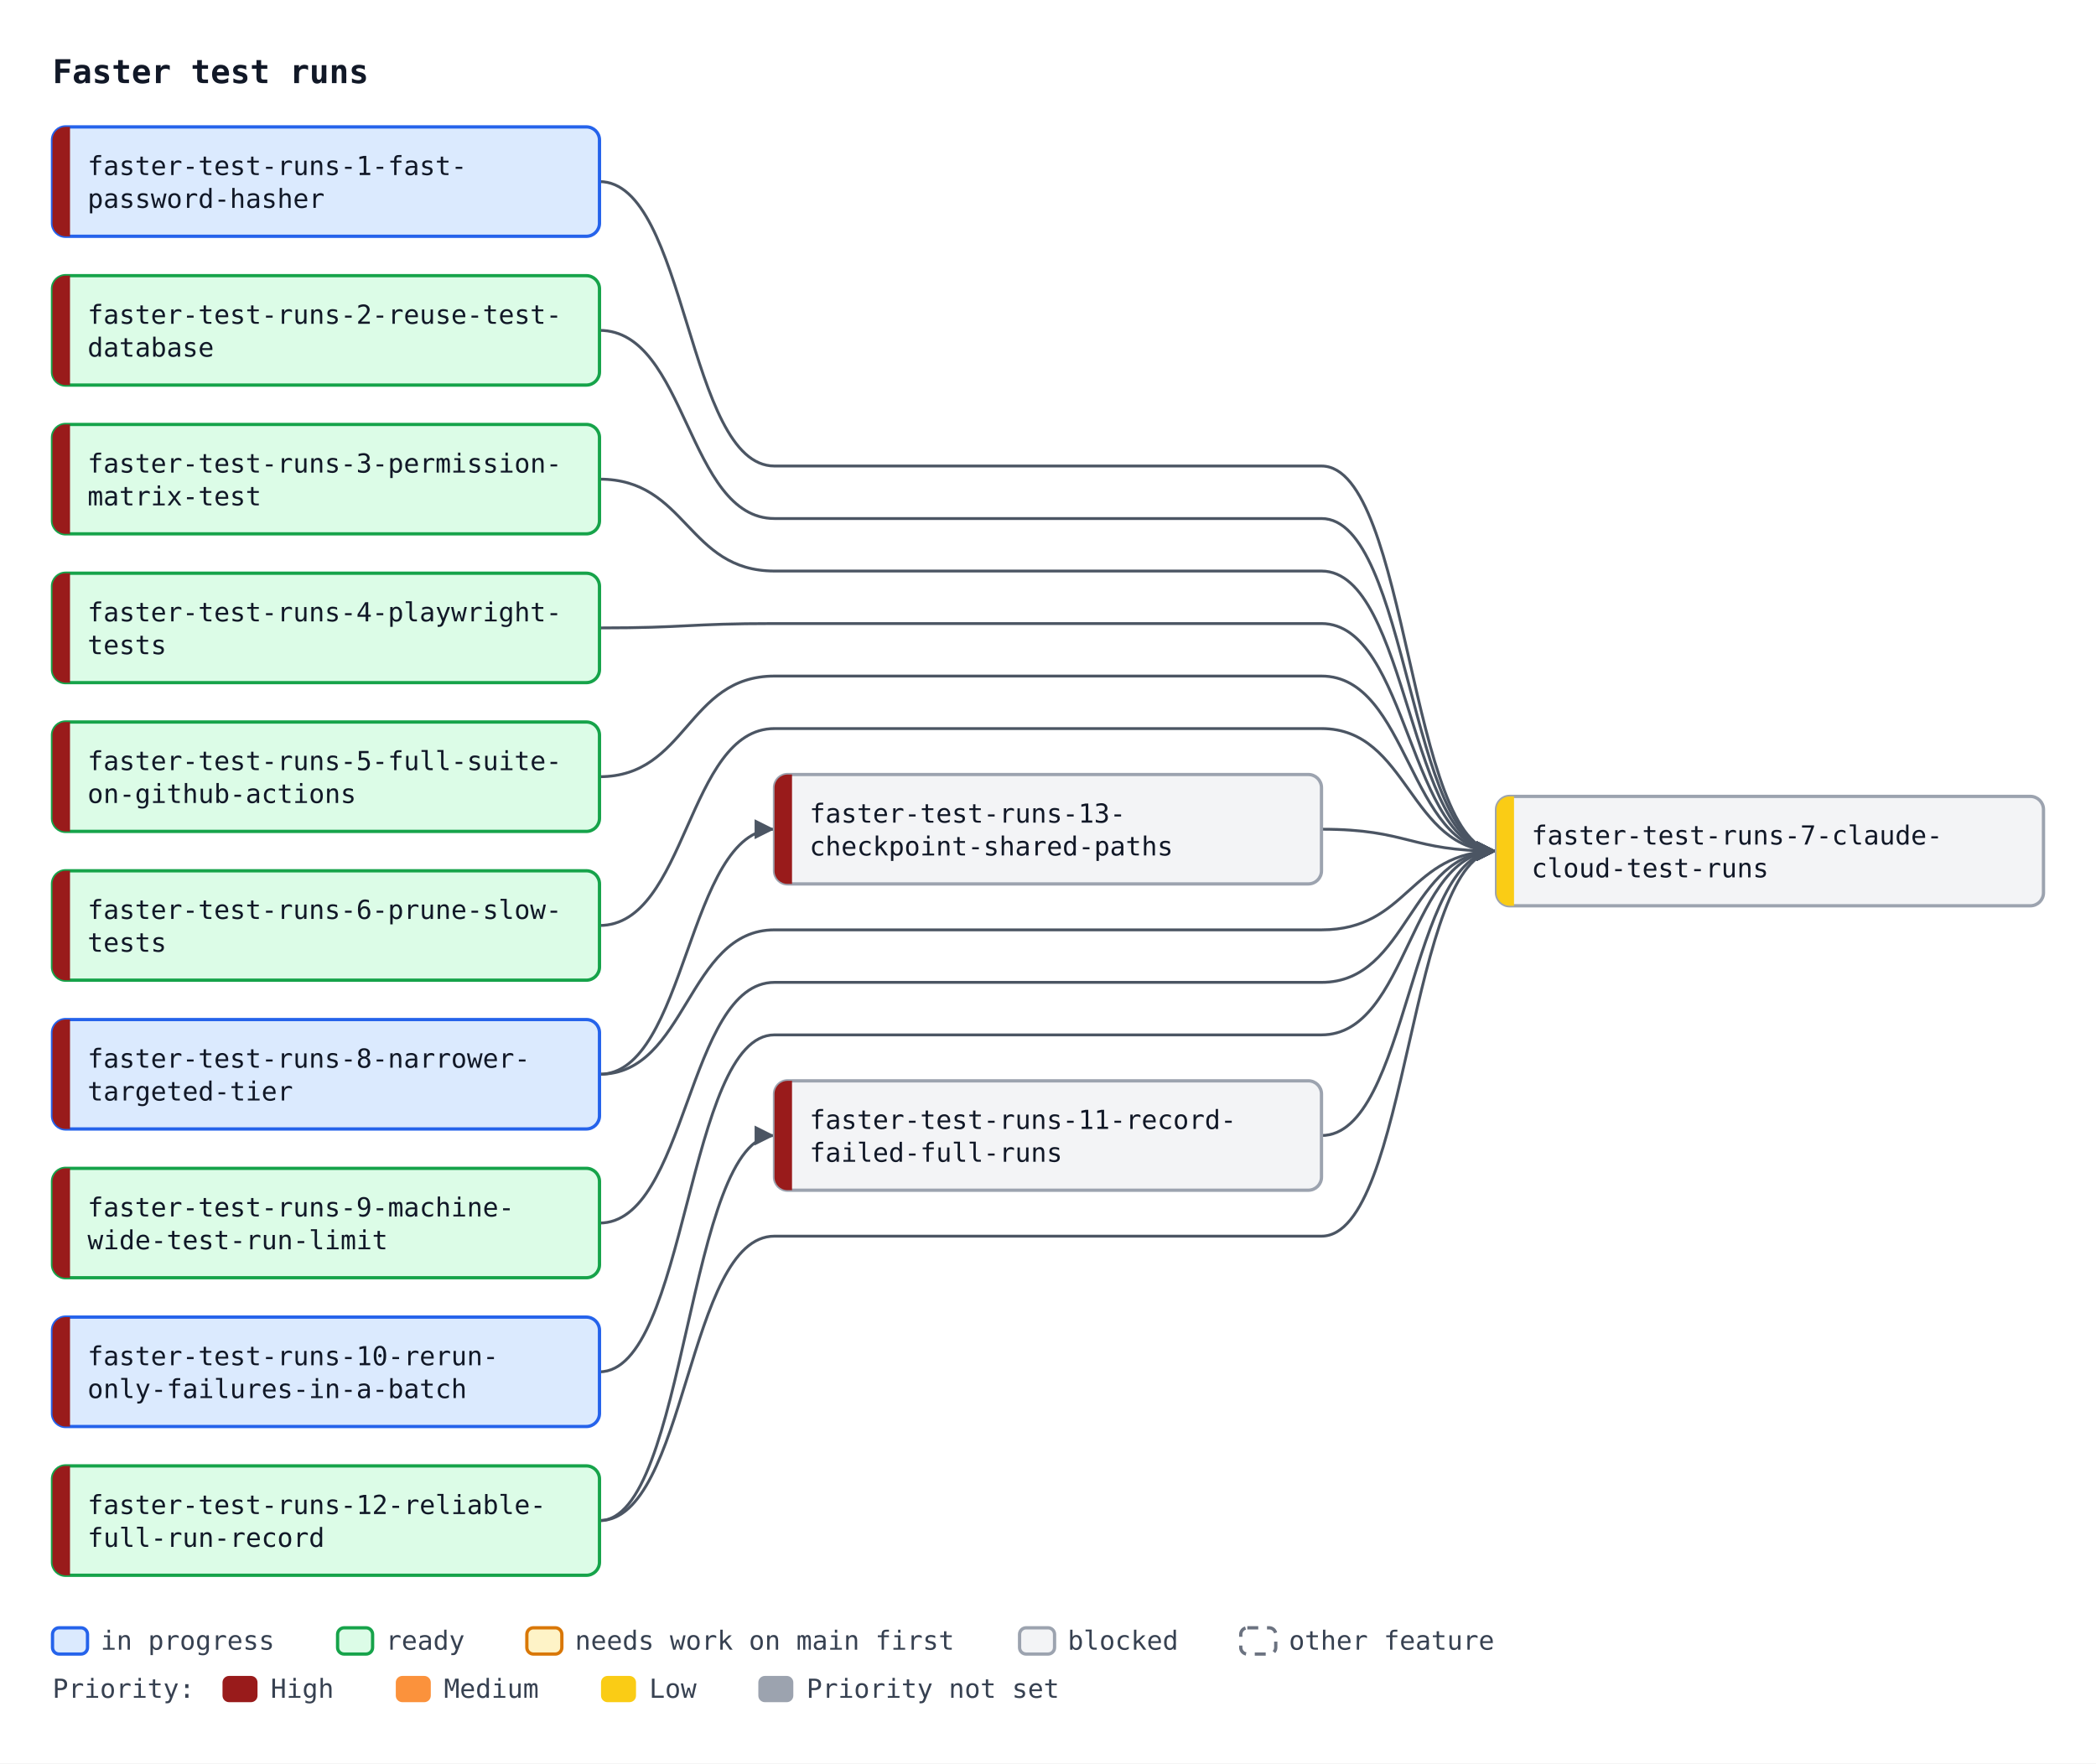
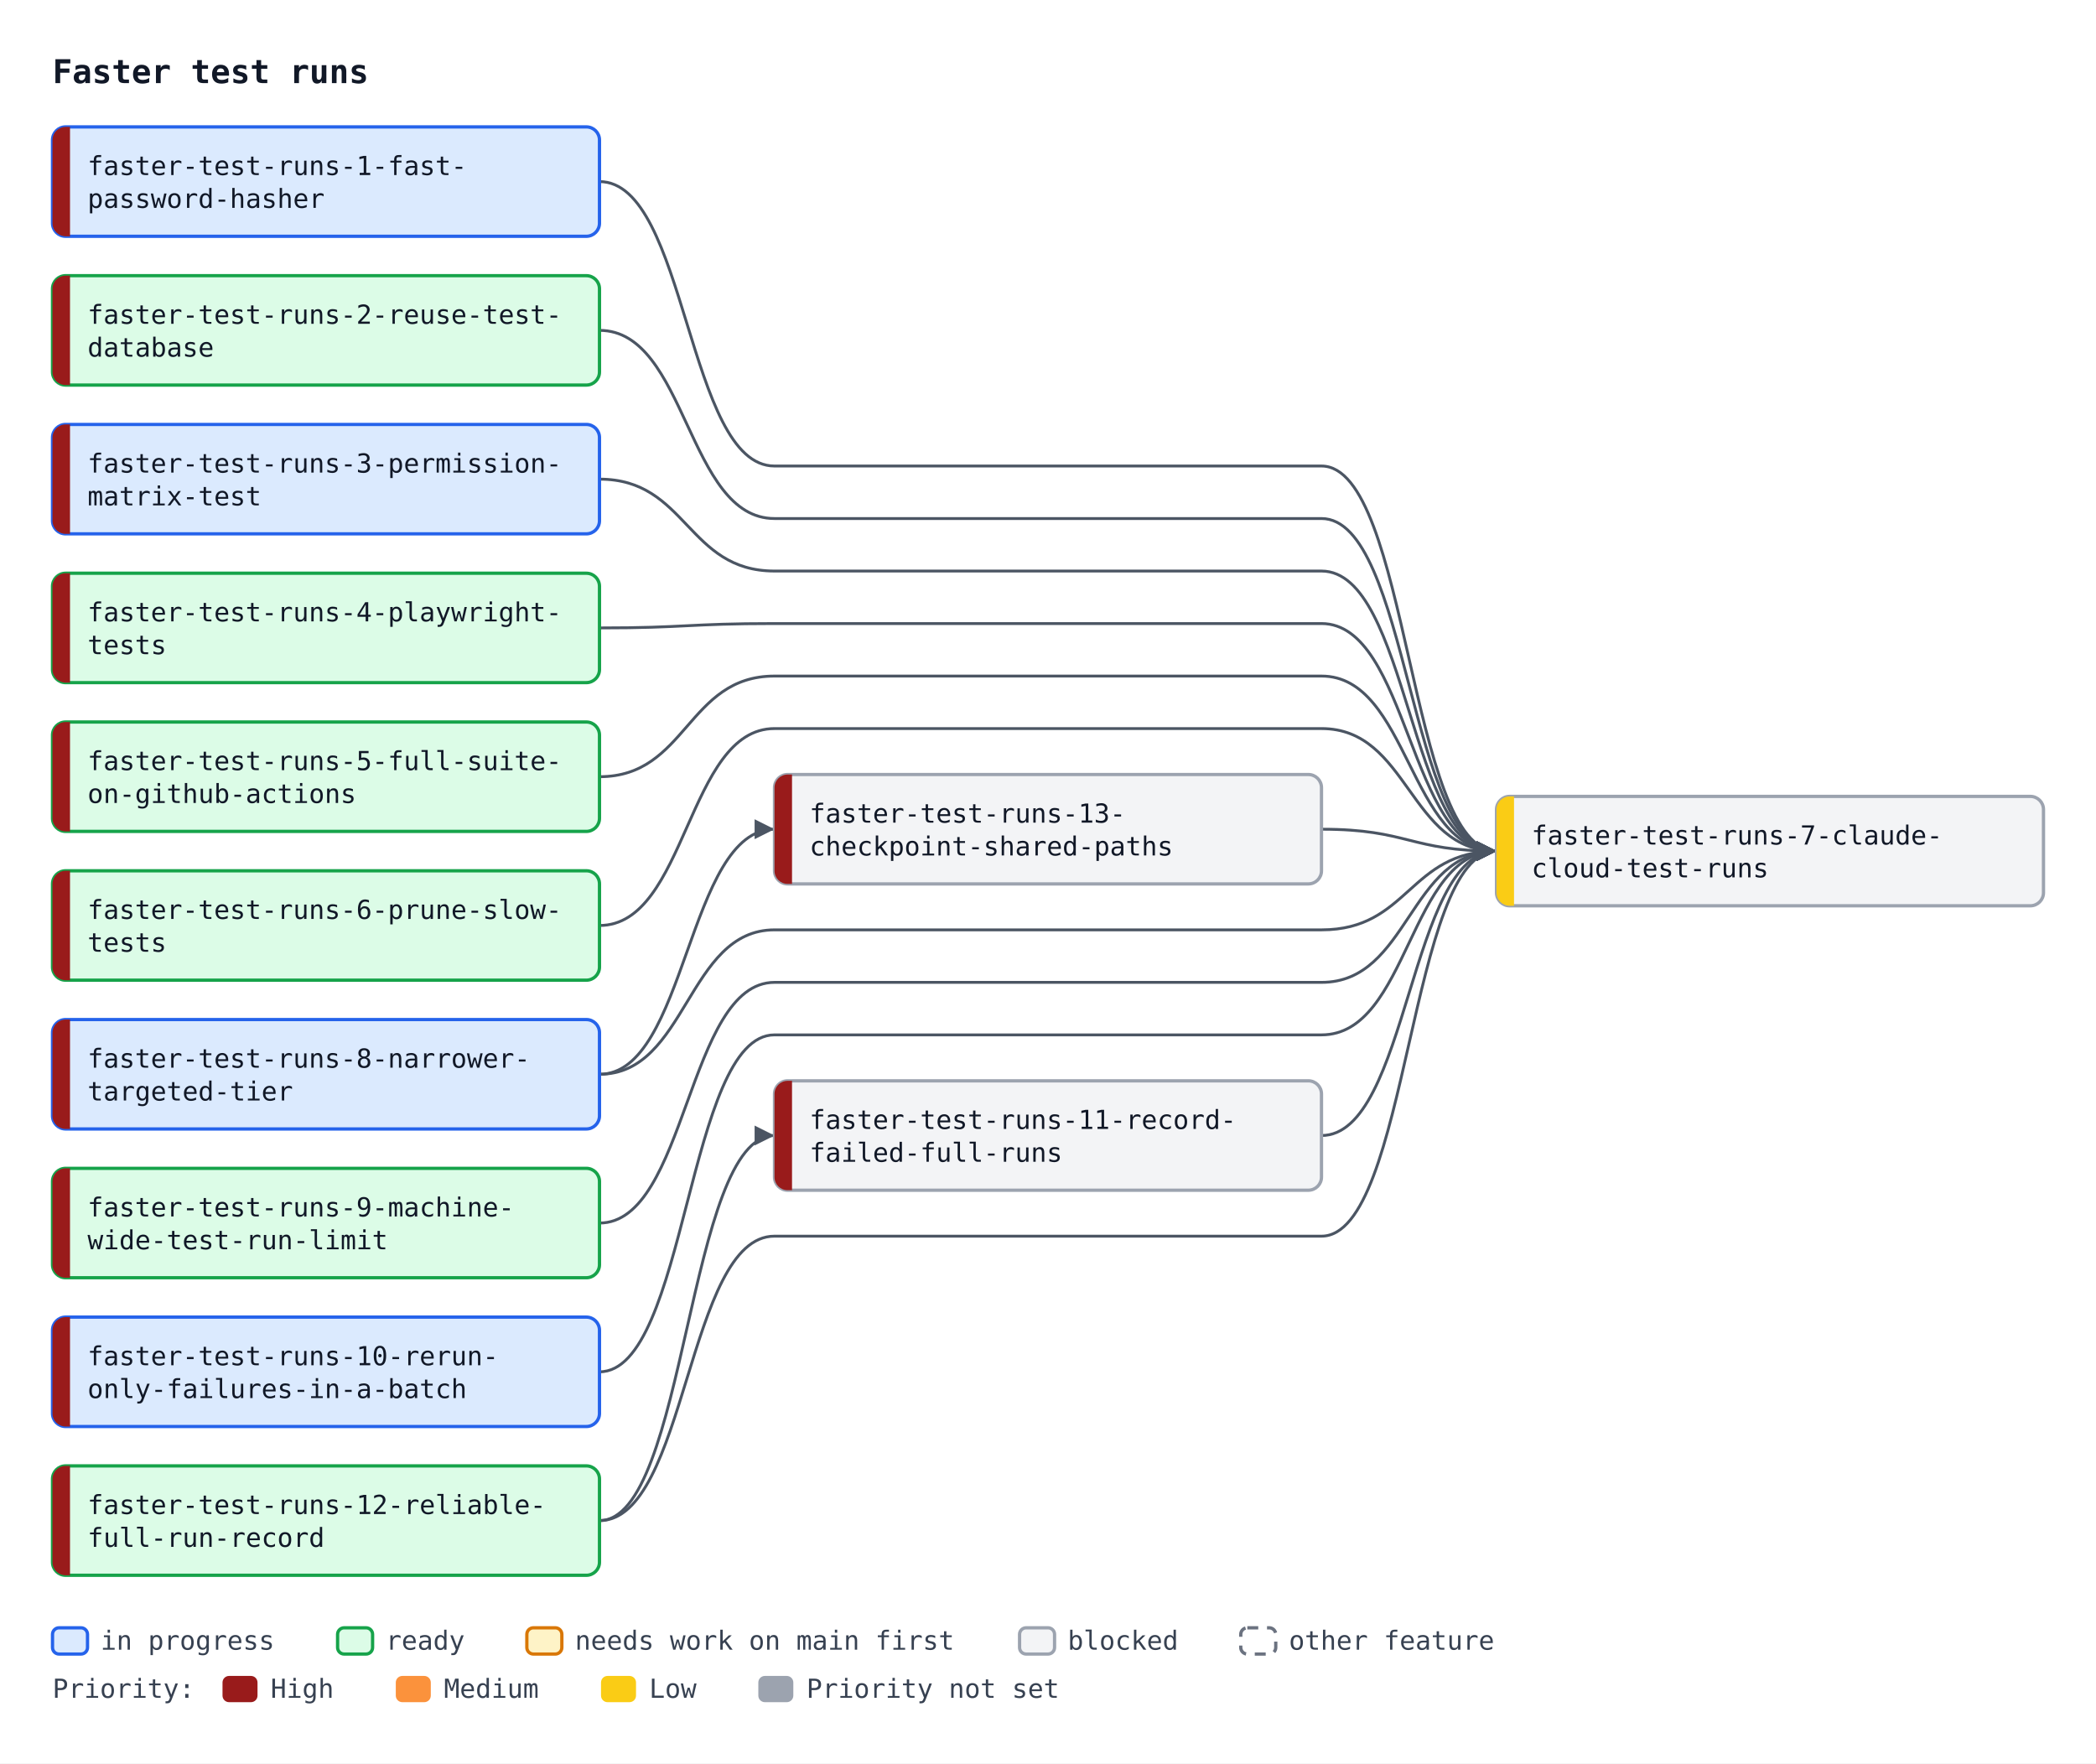
<svg xmlns="http://www.w3.org/2000/svg" width="958" height="806" viewBox="0 0 958 806" font-family="ui-monospace, SFMono-Regular, Menlo, Consolas, monospace" font-size="12">
  <defs>
    <marker id="arrow" viewBox="0 0 10 10" refX="10" refY="5" markerWidth="7" markerHeight="7" orient="auto-start-reverse">
      <path d="M0,0 L10,5 L0,10 z" fill="#4b5563" />
    </marker>
  </defs>
  <rect width="958" height="806" fill="#ffffff" />
  <text x="24" y="38" font-size="15" font-weight="bold" fill="#111827">Faster test runs</text>
  <path d="M274.0,83.0 C314.0,83.0 314.0,213.0 354.0,213.0 L604.0,213.0 C644.0,213.0 644.0,389.0 684.0,389.0" fill="none" stroke="#4b5563" stroke-width="1.3" marker-end="url(#arrow)" />
  <path d="M274.0,151.0 C314.0,151.0 314.0,237.0 354.0,237.0 L604.0,237.0 C644.0,237.0 644.0,389.0 684.0,389.0" fill="none" stroke="#4b5563" stroke-width="1.3" marker-end="url(#arrow)" />
  <path d="M274.0,219.0 C314.0,219.0 314.0,261.0 354.0,261.0 L604.0,261.0 C644.0,261.0 644.0,389.0 684.0,389.0" fill="none" stroke="#4b5563" stroke-width="1.3" marker-end="url(#arrow)" />
  <path d="M274.0,287.0 C314.0,287.0 314.0,285.0 354.0,285.0 L604.0,285.0 C644.0,285.0 644.0,389.0 684.0,389.0" fill="none" stroke="#4b5563" stroke-width="1.3" marker-end="url(#arrow)" />
  <path d="M274.0,355.0 C314.0,355.0 314.0,309.0 354.0,309.0 L604.0,309.0 C644.0,309.0 644.0,389.0 684.0,389.0" fill="none" stroke="#4b5563" stroke-width="1.3" marker-end="url(#arrow)" />
  <path d="M274.0,423.0 C314.0,423.0 314.0,333.0 354.0,333.0 L604.0,333.0 C644.0,333.0 644.0,389.0 684.0,389.0" fill="none" stroke="#4b5563" stroke-width="1.3" marker-end="url(#arrow)" />
  <path d="M274.0,491.0 C314.0,491.0 314.0,425.0 354.0,425.0 L604.0,425.0 C644.0,425.0 644.0,389.0 684.0,389.0" fill="none" stroke="#4b5563" stroke-width="1.3" marker-end="url(#arrow)" />
  <path d="M274.0,559.0 C314.0,559.0 314.0,449.0 354.0,449.0 L604.0,449.0 C644.0,449.0 644.0,389.0 684.0,389.0" fill="none" stroke="#4b5563" stroke-width="1.3" marker-end="url(#arrow)" />
  <path d="M274.0,627.0 C314.0,627.0 314.0,473.0 354.0,473.0 L604.0,473.0 C644.0,473.0 644.0,389.0 684.0,389.0" fill="none" stroke="#4b5563" stroke-width="1.3" marker-end="url(#arrow)" />
  <path d="M604.0,519.0 C644.0,519.0 644.0,389.0 684.0,389.0" fill="none" stroke="#4b5563" stroke-width="1.3" marker-end="url(#arrow)" />
  <path d="M274.0,695.0 C314.0,695.0 314.0,565.0 354.0,565.0 L604.0,565.0 C644.0,565.0 644.0,389.0 684.0,389.0" fill="none" stroke="#4b5563" stroke-width="1.3" marker-end="url(#arrow)" />
  <path d="M604.0,379.0 C644.0,379.0 644.0,389.0 684.0,389.0" fill="none" stroke="#4b5563" stroke-width="1.3" marker-end="url(#arrow)" />
  <path d="M274.0,695.0 C314.0,695.0 314.0,519.0 354.0,519.0" fill="none" stroke="#4b5563" stroke-width="1.3" marker-end="url(#arrow)" />
  <path d="M274.0,491.0 C314.0,491.0 314.0,379.0 354.0,379.0" fill="none" stroke="#4b5563" stroke-width="1.3" marker-end="url(#arrow)" />
  <rect x="24.0" y="58.0" width="250" height="50" rx="6" fill="#dbeafe" stroke="#2563eb" stroke-width="1.5" />
  <path d="M32.0,58.0 H30.0 A6,6 0 0 0 24.0,64.0 V102.0 A6,6 0 0 0 30.0,108.0 H32.0 Z" fill="#991b1b" />
  <text x="40.0" y="80.0" fill="#111827">faster-test-runs-1-fast-</text>
  <text x="40.0" y="95.0" fill="#111827">password-hasher</text>
  <rect x="24.0" y="126.0" width="250" height="50" rx="6" fill="#dcfce7" stroke="#16a34a" stroke-width="1.5" />
  <path d="M32.0,126.0 H30.0 A6,6 0 0 0 24.0,132.0 V170.0 A6,6 0 0 0 30.0,176.0 H32.0 Z" fill="#991b1b" />
  <text x="40.0" y="148.0" fill="#111827">faster-test-runs-2-reuse-test-</text>
  <text x="40.0" y="163.0" fill="#111827">database</text>
-   <rect x="24.0" y="194.0" width="250" height="50" rx="6" fill="#dcfce7" stroke="#16a34a" stroke-width="1.5" />
+   <rect x="24.0" y="194.0" width="250" height="50" rx="6" fill="#dbeafe" stroke="#2563eb" stroke-width="1.5" />
  <path d="M32.0,194.0 H30.0 A6,6 0 0 0 24.0,200.0 V238.0 A6,6 0 0 0 30.0,244.0 H32.0 Z" fill="#991b1b" />
  <text x="40.0" y="216.0" fill="#111827">faster-test-runs-3-permission-</text>
  <text x="40.0" y="231.0" fill="#111827">matrix-test</text>
  <rect x="24.0" y="262.0" width="250" height="50" rx="6" fill="#dcfce7" stroke="#16a34a" stroke-width="1.5" />
  <path d="M32.0,262.0 H30.0 A6,6 0 0 0 24.0,268.0 V306.0 A6,6 0 0 0 30.0,312.0 H32.0 Z" fill="#991b1b" />
  <text x="40.0" y="284.0" fill="#111827">faster-test-runs-4-playwright-</text>
  <text x="40.0" y="299.0" fill="#111827">tests</text>
  <rect x="24.0" y="330.0" width="250" height="50" rx="6" fill="#dcfce7" stroke="#16a34a" stroke-width="1.5" />
  <path d="M32.0,330.0 H30.0 A6,6 0 0 0 24.0,336.0 V374.0 A6,6 0 0 0 30.0,380.0 H32.0 Z" fill="#991b1b" />
  <text x="40.0" y="352.0" fill="#111827">faster-test-runs-5-full-suite-</text>
  <text x="40.0" y="367.0" fill="#111827">on-github-actions</text>
  <rect x="24.0" y="398.0" width="250" height="50" rx="6" fill="#dcfce7" stroke="#16a34a" stroke-width="1.5" />
  <path d="M32.0,398.0 H30.0 A6,6 0 0 0 24.0,404.0 V442.0 A6,6 0 0 0 30.0,448.0 H32.0 Z" fill="#991b1b" />
  <text x="40.0" y="420.0" fill="#111827">faster-test-runs-6-prune-slow-</text>
  <text x="40.0" y="435.0" fill="#111827">tests</text>
  <rect x="684.0" y="364.0" width="250" height="50" rx="6" fill="#f3f4f6" stroke="#9ca3af" stroke-width="1.5" />
  <path d="M692.0,364.0 H690.0 A6,6 0 0 0 684.0,370.0 V408.0 A6,6 0 0 0 690.0,414.0 H692.0 Z" fill="#facc15" />
  <text x="700.0" y="386.0" fill="#111827">faster-test-runs-7-claude-</text>
  <text x="700.0" y="401.0" fill="#111827">cloud-test-runs</text>
  <rect x="24.0" y="466.0" width="250" height="50" rx="6" fill="#dbeafe" stroke="#2563eb" stroke-width="1.5" />
  <path d="M32.0,466.0 H30.0 A6,6 0 0 0 24.0,472.0 V510.0 A6,6 0 0 0 30.0,516.0 H32.0 Z" fill="#991b1b" />
  <text x="40.0" y="488.0" fill="#111827">faster-test-runs-8-narrower-</text>
  <text x="40.0" y="503.0" fill="#111827">targeted-tier</text>
  <rect x="24.0" y="534.0" width="250" height="50" rx="6" fill="#dcfce7" stroke="#16a34a" stroke-width="1.5" />
  <path d="M32.0,534.0 H30.0 A6,6 0 0 0 24.0,540.0 V578.0 A6,6 0 0 0 30.0,584.0 H32.0 Z" fill="#991b1b" />
  <text x="40.0" y="556.0" fill="#111827">faster-test-runs-9-machine-</text>
  <text x="40.0" y="571.0" fill="#111827">wide-test-run-limit</text>
  <rect x="24.0" y="602.0" width="250" height="50" rx="6" fill="#dbeafe" stroke="#2563eb" stroke-width="1.5" />
  <path d="M32.0,602.0 H30.0 A6,6 0 0 0 24.0,608.0 V646.0 A6,6 0 0 0 30.0,652.0 H32.0 Z" fill="#991b1b" />
  <text x="40.0" y="624.0" fill="#111827">faster-test-runs-10-rerun-</text>
  <text x="40.0" y="639.0" fill="#111827">only-failures-in-a-batch</text>
  <rect x="354.0" y="494.0" width="250" height="50" rx="6" fill="#f3f4f6" stroke="#9ca3af" stroke-width="1.5" />
  <path d="M362.0,494.0 H360.0 A6,6 0 0 0 354.0,500.0 V538.0 A6,6 0 0 0 360.0,544.0 H362.0 Z" fill="#991b1b" />
  <text x="370.0" y="516.0" fill="#111827">faster-test-runs-11-record-</text>
  <text x="370.0" y="531.0" fill="#111827">failed-full-runs</text>
  <rect x="24.0" y="670.0" width="250" height="50" rx="6" fill="#dcfce7" stroke="#16a34a" stroke-width="1.5" />
  <path d="M32.0,670.0 H30.0 A6,6 0 0 0 24.0,676.0 V714.0 A6,6 0 0 0 30.0,720.0 H32.0 Z" fill="#991b1b" />
  <text x="40.0" y="692.0" fill="#111827">faster-test-runs-12-reliable-</text>
  <text x="40.0" y="707.0" fill="#111827">full-run-record</text>
  <rect x="354.0" y="354.0" width="250" height="50" rx="6" fill="#f3f4f6" stroke="#9ca3af" stroke-width="1.5" />
  <path d="M362.0,354.0 H360.0 A6,6 0 0 0 354.0,360.0 V398.0 A6,6 0 0 0 360.0,404.0 H362.0 Z" fill="#991b1b" />
  <text x="370.0" y="376.0" fill="#111827">faster-test-runs-13-</text>
  <text x="370.0" y="391.0" fill="#111827">checkpoint-shared-paths</text>
  <rect x="24.0" y="744" width="16" height="12" rx="3" fill="#dbeafe" stroke="#2563eb" stroke-width="1.5" />
  <text x="46.0" y="754" fill="#374151">in progress</text>
  <rect x="154.3" y="744" width="16" height="12" rx="3" fill="#dcfce7" stroke="#16a34a" stroke-width="1.5" />
  <text x="176.3" y="754" fill="#374151">ready</text>
  <rect x="240.8" y="744" width="16" height="12" rx="3" fill="#fef3c7" stroke="#d97706" stroke-width="1.5" />
  <text x="262.8" y="754" fill="#374151">needs work on main first</text>
  <rect x="466.0" y="744" width="16" height="12" rx="3" fill="#f3f4f6" stroke="#9ca3af" stroke-width="1.5" />
  <text x="488.0" y="754" fill="#374151">blocked</text>
  <rect x="567.1" y="744" width="16" height="12" rx="3" fill="#ffffff" stroke="#6b7280" stroke-width="1.5" stroke-dasharray="5 4" />
  <text x="589.1" y="754" fill="#374151">other feature</text>
  <text x="24" y="776" fill="#374151">Priority:</text>
  <rect x="101.7" y="766" width="16" height="12" rx="3" fill="#991b1b" />
  <text x="123.7" y="776" fill="#374151">High</text>
  <rect x="180.9" y="766" width="16" height="12" rx="3" fill="#fb923c" />
  <text x="202.9" y="776" fill="#374151">Medium</text>
  <rect x="274.7" y="766" width="16" height="12" rx="3" fill="#facc15" />
  <text x="296.7" y="776" fill="#374151">Low</text>
  <rect x="346.6" y="766" width="16" height="12" rx="3" fill="#9ca3af" />
  <text x="368.6" y="776" fill="#374151">Priority not set</text>
</svg>
